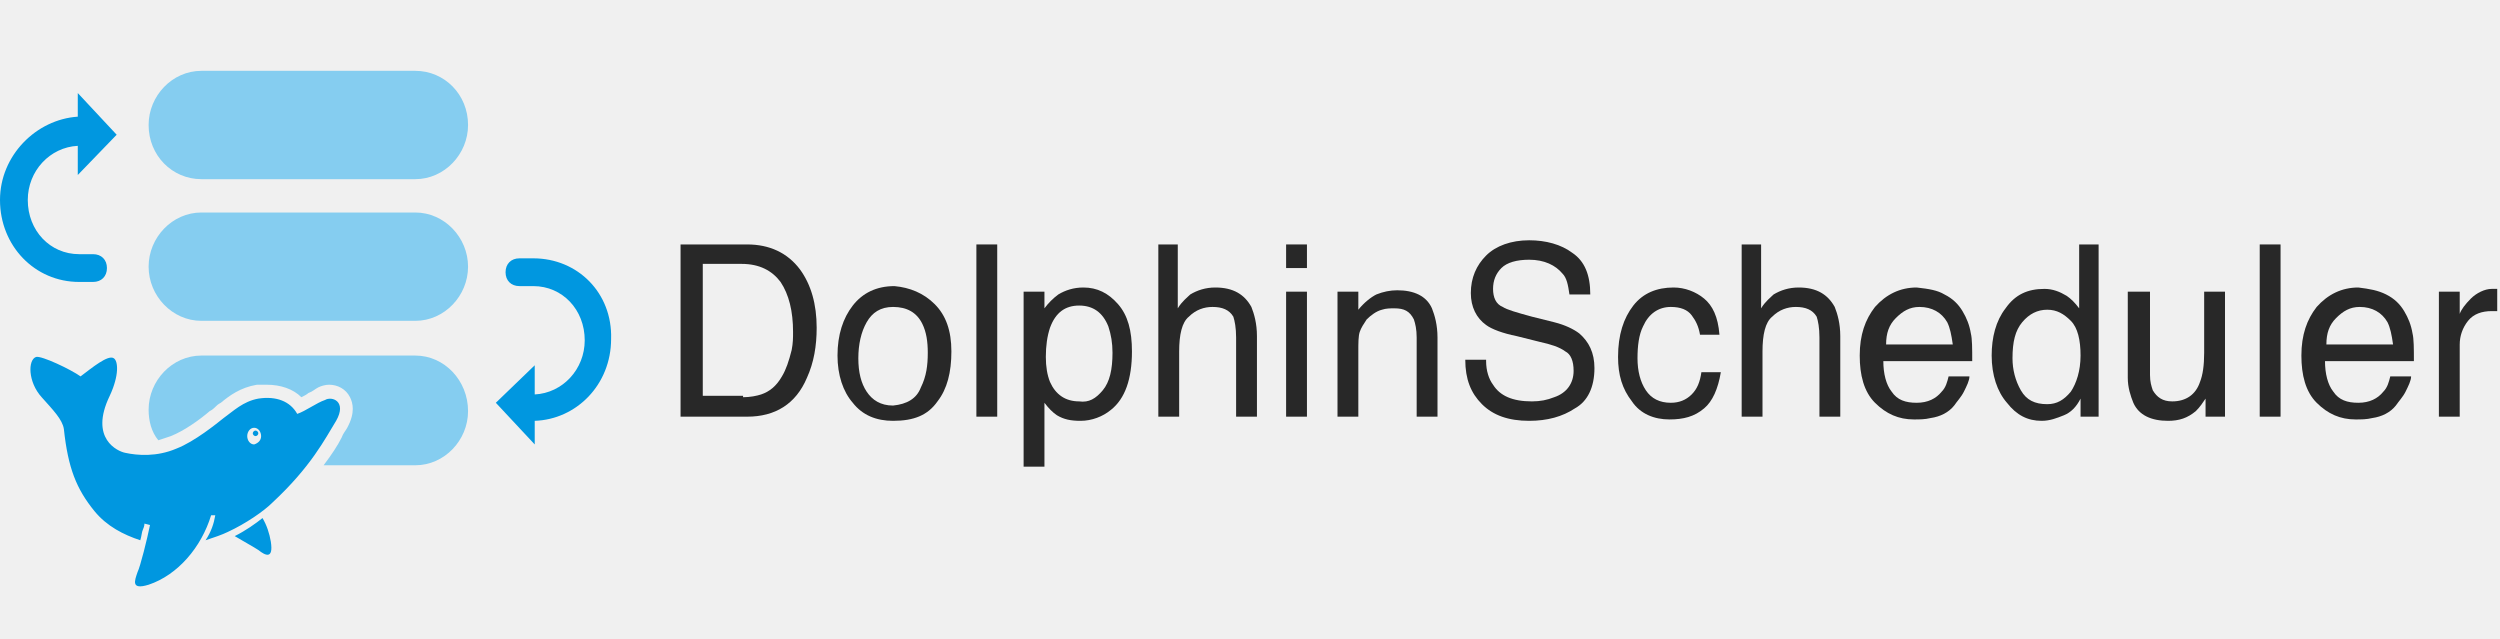
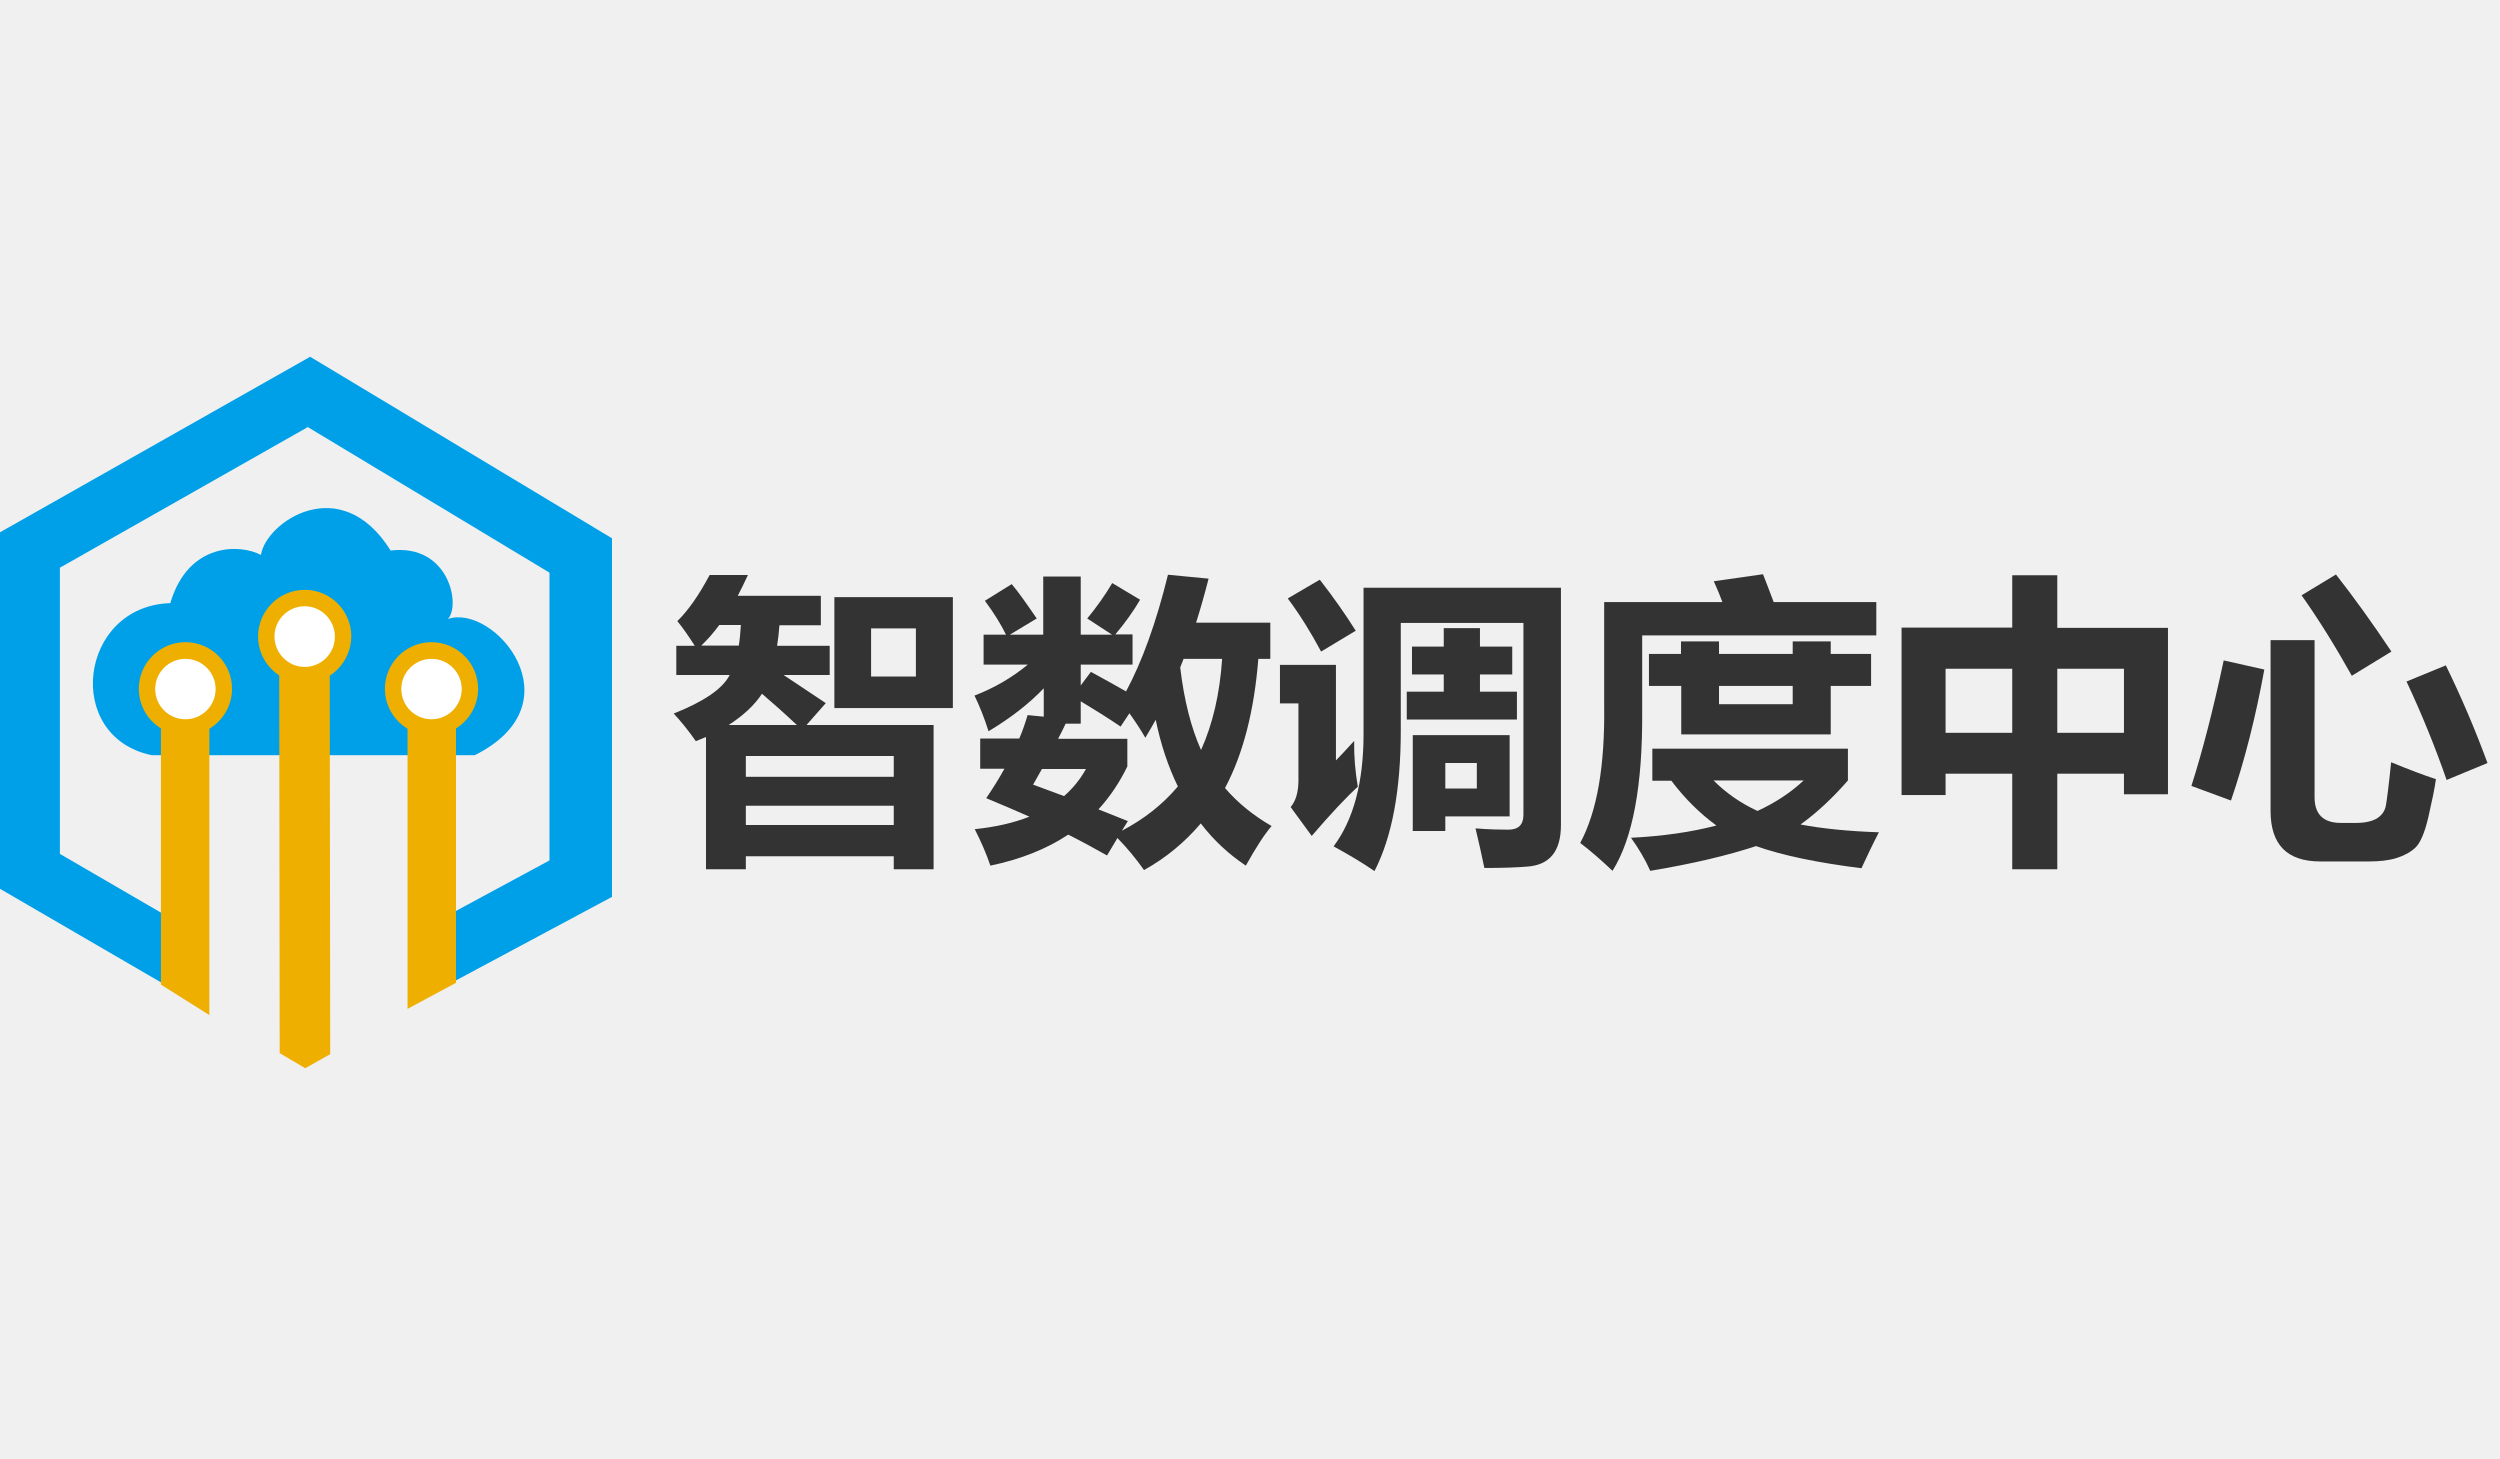
- <svg xmlns="http://www.w3.org/2000/svg" version="1.1" id="图层_1" x="0px" y="0px" viewBox="0 0 180 46" style="enable-background:new 0 0 180 46;" xml:space="preserve">
-   <style type="text/css">
- 	.st0{fill:#85CDF0;}
- 	.st1{fill:#0097E0;}
- 	.st2{fill:#282828;}
- </style>
+ <svg xmlns="http://www.w3.org/2000/svg" version="1.1" id="图层_1" x="0px" y="0px" viewBox="0 0 960 560" enable-background="new 0 0 960 560" xml:space="preserve">
  <g>
-     <path class="st0" d="M29.9,25.6H14.5c-2.1,0-3.8,1.8-3.8,3.9c0,0.8,0.2,1.6,0.7,2.2c0.3-0.1,0.6-0.2,0.9-0.3l0,0l0,0   c1-0.4,2.1-1.2,2.8-1.8c0.2-0.1,0.3-0.2,0.4-0.3c0.1-0.1,0.2-0.2,0.4-0.3c0.6-0.5,1.4-1.1,2.6-1.3c0.2,0,0.4,0,0.7,0   c1,0,1.9,0.3,2.5,0.9c0.2-0.1,0.4-0.2,0.5-0.3c0.3-0.1,0.5-0.3,0.7-0.4c0.2-0.1,0.5-0.2,0.8-0.2c0.6,0,1.2,0.3,1.5,0.9   c0.2,0.4,0.4,1.1-0.2,2.2c-0.1,0.2-0.3,0.4-0.4,0.7c-0.3,0.6-0.7,1.2-1.3,2h6.6c2.1,0,3.8-1.8,3.8-3.9C33.7,27.4,32,25.6,29.9,25.6   z" />
-     <path class="st1" d="M5.7,20.3h1c0.6,0,1-0.4,1-1c0-0.6-0.4-1-1-1h-1c-2.1,0-3.7-1.7-3.7-3.9c0-2.1,1.6-3.8,3.6-3.9v2.1l2.8-2.9   l-2.8-3v1.7C2.6,8.6,0,11.2,0,14.4C0,17.7,2.5,20.3,5.7,20.3z" />
-     <path class="st1" d="M38.4,18.6h-1c-0.6,0-1,0.4-1,1c0,0.6,0.4,1,1,1h1c2.1,0,3.7,1.7,3.7,3.9c0,2.1-1.6,3.8-3.6,3.9v-2.1L35.7,29   l2.8,3v-1.7c3-0.1,5.5-2.6,5.5-5.9C44.1,21.1,41.6,18.6,38.4,18.6z" />
-     <path class="st0" d="M29.9,15.3H14.5c-2.1,0-3.8,1.8-3.8,3.9s1.7,3.9,3.8,3.9h15.4c2.1,0,3.8-1.8,3.8-3.9S32,15.3,29.9,15.3z" />
-     <path class="st0" d="M29.9,5.1H14.5c-2.1,0-3.8,1.8-3.8,3.9v0c0,2.2,1.7,3.9,3.8,3.9h15.4c2.1,0,3.8-1.8,3.8-3.9v0   C33.7,6.8,32,5.1,29.9,5.1z" />
-     <path class="st1" d="M19.5,39c0.2,1.3-0.4,1-0.9,0.6c-0.3-0.2-1.2-0.7-1.7-1c0.8-0.4,1.5-0.9,2-1.3C19.2,37.8,19.4,38.4,19.5,39z    M18.4,31c-0.1,0-0.2,0.1-0.2,0.2s0.1,0.2,0.2,0.2s0.2-0.1,0.2-0.2S18.5,31,18.4,31z M24.2,30.3c-0.8,1.3-1.8,3.3-4.6,5.9   c-0.6,0.6-1.9,1.5-3.2,2.1c-0.4,0.2-1,0.4-1.6,0.6c0.4-0.6,0.6-1.2,0.7-1.8l-0.3,0c-0.7,2.3-2.4,4.3-4.5,5c-1.3,0.4-1-0.3-0.8-0.9   c0.2-0.4,0.7-2.4,0.9-3.4l-0.4-0.1c0,0,0,0.2-0.1,0.4c-0.1,0.2-0.1,0.5-0.2,0.8c-1.2-0.4-2.4-1-3.3-2.1c-1.3-1.6-1.9-3.1-2.2-5.9   c-0.1-0.7-0.8-1.4-1.6-2.3c-1-1.1-1-2.7-0.4-2.9c0.4-0.1,2.5,0.9,3.2,1.4c0.8-0.6,2-1.6,2.4-1.3C8.5,26,8.6,27,7.9,28.5   c-1.5,3.1,0.6,4,1.1,4.1c0.9,0.2,2.3,0.3,3.7-0.3c1.3-0.5,2.9-1.8,3.4-2.2c0.7-0.5,1.4-1.2,2.5-1.4c1.3-0.2,2.3,0.2,2.8,1.1   c0.6-0.2,1.4-0.8,2-1C23.9,28.5,25,28.9,24.2,30.3z M18.8,31.4c0-0.3-0.2-0.6-0.5-0.6c-0.3,0-0.5,0.3-0.5,0.6s0.2,0.6,0.5,0.6   C18.6,31.9,18.8,31.7,18.8,31.4z" />
+     <polygon fill="#00A0E9" points="65.2,379.2 0,341.3 0,204.4 119.1,137 235,206.7 235,344.4 171.3,378.5 159.9,358 211,330.4    211,219.9 118.2,164 23,218 23,327.9 76.7,359.1  " />
+     <path fill="#00A0E9" d="M100.2,213.1c1.9-12.6,30.6-32.4,49.8-1.7c22.4-2.7,27,21,22,26.3c17.7-6.1,50.3,32.3,10.3,52.3h-124   c-34.1-7-28-57.3,7.1-58.4C72.3,208.1,92.4,208.9,100.2,213.1z" />
+     <polygon fill="#EEAF00" points="126.8,404.8 117.2,410.2 107.4,404.4 107.2,239.8 126.6,239.8  " />
    <g>
-       <path class="st2" d="M49,17.6h4.8c1.6,0,2.9,0.6,3.8,1.8c0.8,1.1,1.2,2.5,1.2,4.2c0,1.3-0.2,2.5-0.7,3.6c-0.8,1.9-2.3,2.8-4.3,2.8    H49V17.6z M53.5,28.6c0.5,0,1-0.1,1.3-0.2c0.6-0.2,1.1-0.6,1.5-1.3c0.3-0.5,0.5-1.1,0.7-1.9c0.1-0.5,0.1-0.9,0.1-1.3    c0-1.5-0.3-2.7-0.9-3.6c-0.6-0.8-1.5-1.3-2.8-1.3h-2.8v9.5H53.5z" />
-       <path class="st2" d="M67.3,21.9c0.8,0.8,1.2,1.9,1.2,3.4c0,1.5-0.3,2.7-1,3.6c-0.7,1-1.7,1.4-3.2,1.4c-1.2,0-2.2-0.4-2.9-1.3    c-0.7-0.8-1.1-2-1.1-3.4c0-1.5,0.4-2.7,1.1-3.6c0.7-0.9,1.7-1.4,3-1.4C65.5,20.7,66.5,21.1,67.3,21.9z M66.3,27.9    c0.4-0.8,0.5-1.6,0.5-2.5c0-0.8-0.1-1.5-0.4-2.1c-0.4-0.8-1.1-1.2-2.1-1.2c-0.9,0-1.5,0.4-1.9,1.1c-0.4,0.7-0.6,1.6-0.6,2.6    c0,1,0.2,1.8,0.6,2.4c0.4,0.6,1,1,1.9,1C65.3,29.1,66,28.7,66.3,27.9z" />
-       <path class="st2" d="M70.3,17.6h1.5V30h-1.5V17.6z" />
-       <path class="st2" d="M73.8,21h1.4v1.2c0.3-0.4,0.6-0.7,1-1c0.5-0.3,1.1-0.5,1.8-0.5c1,0,1.8,0.4,2.5,1.2c0.7,0.8,1,1.9,1,3.4    c0,2-0.5,3.4-1.5,4.2c-0.6,0.5-1.4,0.8-2.2,0.8c-0.7,0-1.2-0.1-1.7-0.4c-0.3-0.2-0.6-0.5-0.9-0.9v4.6h-1.5V21z M79.4,28.1    c0.5-0.6,0.7-1.5,0.7-2.7c0-0.7-0.1-1.3-0.3-1.9c-0.4-1-1.1-1.5-2.1-1.5c-1,0-1.7,0.5-2.1,1.6c-0.2,0.6-0.3,1.3-0.3,2.1    c0,0.7,0.1,1.3,0.3,1.8c0.4,0.9,1.1,1.4,2.1,1.4C78.4,29,78.9,28.7,79.4,28.1z" />
-       <path class="st2" d="M83.3,17.6h1.5v4.6c0.3-0.5,0.7-0.8,0.9-1c0.5-0.3,1.1-0.5,1.8-0.5c1.3,0,2.1,0.5,2.6,1.4    c0.2,0.5,0.4,1.2,0.4,2.1V30h-1.5v-5.7c0-0.7-0.1-1.2-0.2-1.5c-0.3-0.5-0.8-0.7-1.5-0.7c-0.6,0-1.2,0.2-1.7,0.7    c-0.5,0.4-0.7,1.3-0.7,2.5V30h-1.5V17.6z" />
-       <path class="st2" d="M92.6,17.6h1.5v1.7h-1.5V17.6z M92.6,21h1.5v9h-1.5V21z" />
-       <path class="st2" d="M96.4,21h1.4v1.3c0.4-0.5,0.9-0.9,1.3-1.1c0.5-0.2,1-0.3,1.5-0.3c1.2,0,2.1,0.4,2.5,1.3    c0.2,0.5,0.4,1.2,0.4,2.1V30H102v-5.7c0-0.6-0.1-1-0.2-1.3c-0.3-0.6-0.7-0.8-1.4-0.8c-0.3,0-0.6,0-0.9,0.1    c-0.4,0.1-0.8,0.4-1.1,0.7c-0.2,0.3-0.4,0.6-0.5,0.9c-0.1,0.3-0.1,0.8-0.1,1.4V30h-1.5V21z" />
-       <path class="st2" d="M107,26c0,0.7,0.2,1.3,0.5,1.7c0.5,0.8,1.4,1.2,2.8,1.2c0.6,0,1.1-0.1,1.6-0.3c0.9-0.3,1.4-1,1.4-1.9    c0-0.7-0.2-1.2-0.6-1.4c-0.4-0.3-1-0.5-1.9-0.7l-1.6-0.4c-1-0.2-1.8-0.5-2.2-0.8c-0.7-0.5-1.1-1.3-1.1-2.3c0-1.1,0.4-2,1.1-2.7    c0.7-0.7,1.8-1.1,3.1-1.1c1.2,0,2.3,0.3,3.1,0.9c0.9,0.6,1.3,1.6,1.3,3h-1.5c-0.1-0.7-0.2-1.2-0.5-1.5c-0.5-0.6-1.3-1-2.4-1    c-0.9,0-1.6,0.2-2,0.6c-0.4,0.4-0.6,0.9-0.6,1.5c0,0.6,0.2,1.1,0.7,1.3c0.3,0.2,1,0.4,2.1,0.7l1.6,0.4c0.8,0.2,1.4,0.5,1.8,0.8    c0.7,0.6,1.1,1.4,1.1,2.5c0,1.4-0.5,2.4-1.4,2.9c-0.9,0.6-2,0.9-3.3,0.9c-1.5,0-2.6-0.4-3.4-1.2c-0.8-0.8-1.2-1.8-1.2-3.2H107z" />
-       <path class="st2" d="M122.7,21.5c0.6,0.5,1,1.3,1.1,2.6h-1.4c-0.1-0.6-0.3-1-0.6-1.4c-0.3-0.4-0.8-0.6-1.5-0.6    c-0.9,0-1.6,0.5-2,1.4c-0.3,0.6-0.4,1.4-0.4,2.3c0,0.9,0.2,1.7,0.6,2.3c0.4,0.6,1,0.9,1.8,0.9c0.6,0,1.1-0.2,1.5-0.6    c0.4-0.4,0.6-0.9,0.7-1.6h1.4c-0.2,1.2-0.6,2.1-1.2,2.6c-0.7,0.6-1.5,0.8-2.5,0.8c-1.1,0-2.1-0.4-2.7-1.3c-0.7-0.9-1-1.9-1-3.2    c0-1.6,0.4-2.8,1.1-3.7c0.7-0.9,1.7-1.3,2.9-1.3C121.3,20.7,122.1,21,122.7,21.5z" />
-       <path class="st2" d="M125.3,17.6h1.5v4.6c0.3-0.5,0.7-0.8,0.9-1c0.5-0.3,1.1-0.5,1.8-0.5c1.3,0,2.1,0.5,2.6,1.4    c0.2,0.5,0.4,1.2,0.4,2.1V30h-1.5v-5.7c0-0.7-0.1-1.2-0.2-1.5c-0.3-0.5-0.8-0.7-1.5-0.7c-0.6,0-1.2,0.2-1.7,0.7    c-0.5,0.4-0.7,1.3-0.7,2.5V30h-1.5V17.6z" />
-       <path class="st2" d="M140,21.2c0.6,0.3,1,0.7,1.3,1.2c0.3,0.5,0.5,1,0.6,1.6c0.1,0.4,0.1,1.1,0.1,2h-6.4c0,0.9,0.2,1.7,0.6,2.2    c0.4,0.6,1,0.8,1.8,0.8c0.8,0,1.4-0.3,1.8-0.8c0.3-0.3,0.4-0.7,0.5-1.1h1.5c0,0.3-0.2,0.7-0.4,1.1c-0.2,0.4-0.5,0.7-0.7,1    c-0.4,0.5-1,0.8-1.7,0.9c-0.4,0.1-0.8,0.1-1.2,0.1c-1.1,0-2-0.4-2.8-1.2c-0.8-0.8-1.1-2-1.1-3.4c0-1.5,0.4-2.6,1.1-3.5    c0.8-0.9,1.8-1.4,3-1.4C138.9,20.8,139.5,20.9,140,21.2z M140.6,24.8c-0.1-0.7-0.2-1.2-0.4-1.6c-0.4-0.7-1.1-1.1-2-1.1    c-0.7,0-1.2,0.3-1.7,0.8c-0.5,0.5-0.7,1.1-0.7,1.9H140.6z" />
-       <path class="st2" d="M148.8,21.3c0.3,0.2,0.6,0.5,0.9,0.9v-4.6h1.4V30h-1.3v-1.3c-0.3,0.6-0.7,1-1.2,1.2c-0.5,0.2-1,0.4-1.6,0.4    c-1,0-1.8-0.4-2.5-1.3c-0.7-0.8-1.1-2-1.1-3.4c0-1.3,0.3-2.5,1-3.4c0.7-1,1.6-1.4,2.8-1.4C147.8,20.8,148.3,21,148.8,21.3z     M145.5,28.1c0.4,0.7,1,1,1.9,1c0.7,0,1.2-0.3,1.7-0.9c0.4-0.6,0.7-1.5,0.7-2.6c0-1.1-0.2-2-0.7-2.5c-0.5-0.5-1-0.8-1.7-0.8    c-0.7,0-1.3,0.3-1.8,0.9c-0.5,0.6-0.7,1.4-0.7,2.6C144.9,26.6,145.1,27.4,145.5,28.1z" />
-       <path class="st2" d="M154.8,21v6c0,0.5,0.1,0.8,0.2,1.1c0.3,0.5,0.7,0.8,1.4,0.8c1,0,1.7-0.5,2-1.4c0.2-0.5,0.3-1.2,0.3-2.1V21    h1.5v9h-1.4l0-1.3c-0.2,0.3-0.4,0.6-0.7,0.9c-0.6,0.5-1.2,0.7-2,0.7c-1.2,0-2.1-0.4-2.5-1.3c-0.2-0.5-0.4-1.1-0.4-1.8V21H154.8z" />
-       <path class="st2" d="M162.7,17.6h1.5V30h-1.5V17.6z" />
-       <path class="st2" d="M171.8,21.2c0.6,0.3,1,0.7,1.3,1.2c0.3,0.5,0.5,1,0.6,1.6c0.1,0.4,0.1,1.1,0.1,2h-6.4c0,0.9,0.2,1.7,0.6,2.2    c0.4,0.6,1,0.8,1.8,0.8c0.8,0,1.4-0.3,1.8-0.8c0.3-0.3,0.4-0.7,0.5-1.1h1.5c0,0.3-0.2,0.7-0.4,1.1c-0.2,0.4-0.5,0.7-0.7,1    c-0.4,0.5-1,0.8-1.7,0.9c-0.4,0.1-0.8,0.1-1.2,0.1c-1.1,0-2-0.4-2.8-1.2c-0.8-0.8-1.1-2-1.1-3.4c0-1.5,0.4-2.6,1.1-3.5    c0.8-0.9,1.8-1.4,3-1.4C170.6,20.8,171.2,20.9,171.8,21.2z M172.3,24.8c-0.1-0.7-0.2-1.2-0.4-1.6c-0.4-0.7-1.1-1.1-2-1.1    c-0.7,0-1.2,0.3-1.7,0.8c-0.5,0.5-0.7,1.1-0.7,1.9H172.3z" />
-       <path class="st2" d="M175.7,21h1.4v1.6c0.1-0.3,0.4-0.7,0.8-1.1c0.4-0.4,1-0.7,1.5-0.7c0,0,0.1,0,0.1,0c0.1,0,0.2,0,0.3,0v1.6    c-0.1,0-0.2,0-0.2,0c-0.1,0-0.2,0-0.2,0c-0.7,0-1.3,0.2-1.7,0.7c-0.4,0.5-0.6,1.1-0.6,1.7V30h-1.5V21z" />
+       <circle fill="#FFFFFF" cx="117" cy="244.4" r="14.7" />
+       <path fill="#EEAF00" d="M117,262.3c-9.8,0-17.9-8-17.9-17.9c0-9.8,8-17.9,17.9-17.9s17.9,8,17.9,17.9    C134.8,254.3,126.8,262.3,117,262.3z M117,232.8c-6.4,0-11.6,5.2-11.6,11.6c0,6.4,5.2,11.7,11.6,11.7s11.6-5.2,11.6-11.6    C128.6,238.1,123.4,232.8,117,232.8z" />
+     </g>
+     <polygon fill="#EEAF00" points="80.4,389.8 61.8,378.1 61.8,264.7 80.4,264.7  " />
+     <polygon fill="#EEAF00" points="175.1,377.4 156.5,387.4 156.5,263.8 175.1,263.8  " />
+     <g>
+       <circle fill="#FFFFFF" cx="165.7" cy="264.6" r="14.7" />
+       <path fill="#EEAF00" d="M165.7,282.4c-9.8,0-17.9-8-17.9-17.9c0-9.8,8-17.9,17.9-17.9c9.8,0,17.9,8,17.9,17.9    C183.6,274.4,175.5,282.4,165.7,282.4z M165.7,253c-6.4,0-11.6,5.2-11.6,11.6s5.2,11.6,11.6,11.6s11.6-5.2,11.6-11.6    S172.1,253,165.7,253z" />
+     </g>
+     <rect x="68.1" y="340.1" fill="none" width="102.1" height="90" />
+     <g>
+       <circle fill="#FFFFFF" cx="71.2" cy="264.6" r="14.7" />
+       <path fill="#EEAF00" d="M71.2,282.4c-9.8,0-17.9-8-17.9-17.9c0-9.8,8-17.9,17.9-17.9s17.9,8,17.9,17.9S81,282.4,71.2,282.4z     M71.2,253c-6.4,0-11.6,5.2-11.6,11.6s5.2,11.6,11.6,11.6s11.6-5.2,11.6-11.6S77.6,253,71.2,253z" />
    </g>
  </g>
+   <g enable-background="new    ">
+     <path fill="#333333" d="M271.1,333.8v-50.8c-1.3,0.5-2.5,1.1-3.9,1.6c-2.8-4-5.7-7.6-8.5-10.6c11.6-4.6,18.8-9.5,21.5-14.8h-20.5   v-11.2h7.1c-2.3-3.6-4.5-6.8-6.7-9.5c4.1-4,8.2-9.8,12.4-17.7h14.7c-1.3,2.8-2.6,5.5-3.9,8h31.9v11.3h-15.9   c-0.2,2.8-0.5,5.4-0.9,7.9h20.2v11.2h-17.7l16.2,10.8l-7.4,8.4h48.8v55.4h-15.3v-5h-56.8v5H271.1z M269.3,247.9h14.4   c0.4-2.4,0.6-5,0.8-7.9h-8.3C274,243,271.7,245.6,269.3,247.9z M279.8,278.4h26.2c-4.8-4.5-9.3-8.5-13.4-12   C289.7,270.8,285.4,274.8,279.8,278.4z M343.2,290.3h-56.8v8h56.8V290.3z M286.4,316.8h56.8v-7.4h-56.8V316.8z M320.4,229.3h45.5   v42.6h-45.5V229.3z M351.7,259.8v-18.5h-17.2v18.5H351.7z" />
+     <path fill="#333333" d="M377.4,243.7h8.9c-2-4.1-4.7-8.4-8.1-13l10.3-6.4c2.4,2.8,5.5,7.2,9.6,13.2l-10.3,6.2h12.8v-22.3H415v22.3   h12l-9.5-6.2c3.8-4.6,7-9.2,9.6-13.6l10.7,6.4c-2.5,4.3-5.7,8.8-9.5,13.3h6.6v11.6H415v8l3.9-5.2c4.7,2.5,9.2,5.1,13.5,7.5   c6.2-11.5,11.6-26.5,16.1-44.8l15.6,1.5c-1.5,5.9-3.1,11.5-4.8,16.9h28.5v13.9h-4.6c-1.6,20.1-5.9,36.7-12.8,49.6   c4.9,5.7,10.8,10.5,17.9,14.6c-2.7,3.1-6,8.2-9.9,15.2c-6.6-4.4-12.4-9.8-17.3-16.2c-6.3,7.4-13.5,13.3-21.8,17.9   c-3.1-4.4-6.5-8.5-10.2-12.3l-4,6.7c-4.6-2.6-9.5-5.3-14.9-8c-8.3,5.5-18.3,9.5-29.9,11.9c-1.4-4.2-3.4-8.9-6-14   c7.9-0.8,14.9-2.4,21-4.8c-5.2-2.3-10.8-4.7-16.6-7.1c2.6-3.8,4.9-7.5,7-11.3h-9.3v-11.6h15c1.3-3,2.3-6,3.2-9l6.2,0.6v-10.9   c-5.6,5.9-12.7,11.4-21.2,16.5c-1.6-5.1-3.4-9.6-5.4-13.7c7.6-2.9,14.4-6.9,20.5-11.9h-17V243.7z M396.7,301.3l11.9,4.4   c3.4-3,6.2-6.4,8.4-10.4h-16.9L396.7,301.3z M415,277.9h-5.8c-0.9,1.9-1.8,3.8-2.9,5.8h26.6v10.6c-3,6.2-6.7,11.7-11.1,16.5   l11.3,4.5l-2.3,3.7c8.4-4.4,15.6-10,21.5-17c-3.7-7.6-6.6-16.2-8.5-25.6c-1.3,2.4-2.7,4.7-4,6.9c-1.7-3-3.8-6.2-6.1-9.4l-3.4,5.1   c-4.7-3.2-9.8-6.4-15.3-9.7V277.9z M453.2,256.3c1.5,12.7,4.2,23.2,8,31.7c4.5-10,7.2-21.6,8.1-35h-14.8   C454,254.2,453.6,255.3,453.2,256.3z" />
+     <path fill="#333333" d="M520,284.5c-0.1,5.9,0.4,11.7,1.4,17.6c-4.5,4.1-10.4,10.4-17.7,18.9l-8.1-11.1c1.9-2.2,2.9-5.4,3-9.7   v-30.1h-7.1v-14.8h21.5V292C514.6,290.4,516.9,287.9,520,284.5z M506.8,222.6c5.3,6.8,9.9,13.4,13.8,19.6c-3.6,2.2-8.1,4.9-13.3,8   c-3.9-7.3-8.1-14.1-12.8-20.4L506.8,222.6z M585,239.2h-47.1v41.3c0,23-3.4,41-10.1,54c-4.6-3.2-9.9-6.3-15.7-9.5   c7.7-10.3,11.5-24.7,11.5-43.1v-56.2h75.8v91.1c0,10.2-4.4,15.5-13.3,16c-3.6,0.3-8.9,0.5-16.1,0.5c-1.1-5.2-2.2-10.3-3.4-15.2   c5.1,0.4,9.3,0.5,12.5,0.5c4,0,5.9-1.9,5.9-5.7V239.2z M540.3,265.6h14.1V259h-12.2v-10.7h12.2v-7.1h13.9v7.1h12.4V259h-12.4v6.6   h14.2v10.7h-42.3V265.6z M542.5,319.1v-36.8h37.2v31.2H555v5.6H542.5z M567.1,293H555v9.8h12.1V293z" />
+     <path fill="#333333" d="M630.6,273.1c0.2,28.5-3.6,48.9-11.4,61.3c-4.2-4-8.3-7.6-12.4-10.7c6.5-12.1,9.5-29.6,9.2-52.7v-39.8h45.4   c-0.8-2.2-1.9-4.9-3.3-8l18.9-2.7c1.4,3.5,2.7,7.1,4.1,10.7h39.4v12.8h-89.9V273.1z M709.6,287.4v12.3c-6.1,7-12.2,12.6-18.2,16.9   c8.4,1.6,18.4,2.6,30.1,3c-2.3,4.4-4.5,9-6.7,13.8c-16.8-2.1-30.3-4.9-40.5-8.5c-10.9,3.6-24.4,6.8-40.6,9.5   c-1.9-4.3-4.4-8.5-7.4-12.7c12.3-0.6,23.2-2.2,32.8-4.7c-6.3-4.6-12.1-10.3-17.3-17.2h-7.3v-12.3H709.6z M633.1,251.1h12.4v-4.8   h14.6v4.8h28.3v-4.8H703v4.8h15.5v12.3H703V282h-57.4v-18.6h-12.4V251.1z M674.9,311.4c6.9-3.2,12.8-7.1,17.7-11.7h-34.6   C662.8,304.5,668.5,308.5,674.9,311.4z M688.4,270.4v-7h-28.3v7H688.4z" />
+     <path fill="#333333" d="M772.7,220.9H790v20.2h42.5V305h-16.9v-7.9H790v36.7h-17.3v-36.7h-25.6v8.2h-16.9v-64.3h42.5V220.9z    M747.1,281.4h25.6v-24.6h-25.6V281.4z M815.7,256.8H790v24.6h25.6V256.8z" />
+     <path fill="#333333" d="M853.9,253.6l15.6,3.5c-3.3,18.1-7.5,34.8-12.8,50.3l-15.2-5.6C845.9,288,850,271.9,853.9,253.6z    M918.2,292.7c6.8,2.8,12.6,5,17.2,6.5c-0.5,3.6-1.5,8.4-2.9,14.5c-1.4,6.1-3.1,10-5,11.8c-1.9,1.8-4.4,3.1-7.3,4   c-2.9,0.9-6.4,1.3-10.5,1.3H891c-12.8,0-19.1-6.5-19.1-19.4v-65.6h16.9v60.4c0,6.5,3.4,9.8,10.1,9.8h5.8c3.4,0,6.1-0.6,8-1.7   c1.9-1.2,3.1-2.8,3.5-5.1C916.6,306.9,917.3,301.5,918.2,292.7z M897,220.6c6.6,8.4,13.7,18.2,21.3,29.6l-15.2,9.3   c-6.5-11.6-12.9-21.9-19.3-30.9L897,220.6z M939.2,255.5c6.1,12.5,11.4,25,16,37.5l-15.7,6.5c-4.3-12.4-9.4-25-15.4-37.8   L939.2,255.5z" />
+   </g>
</svg>
